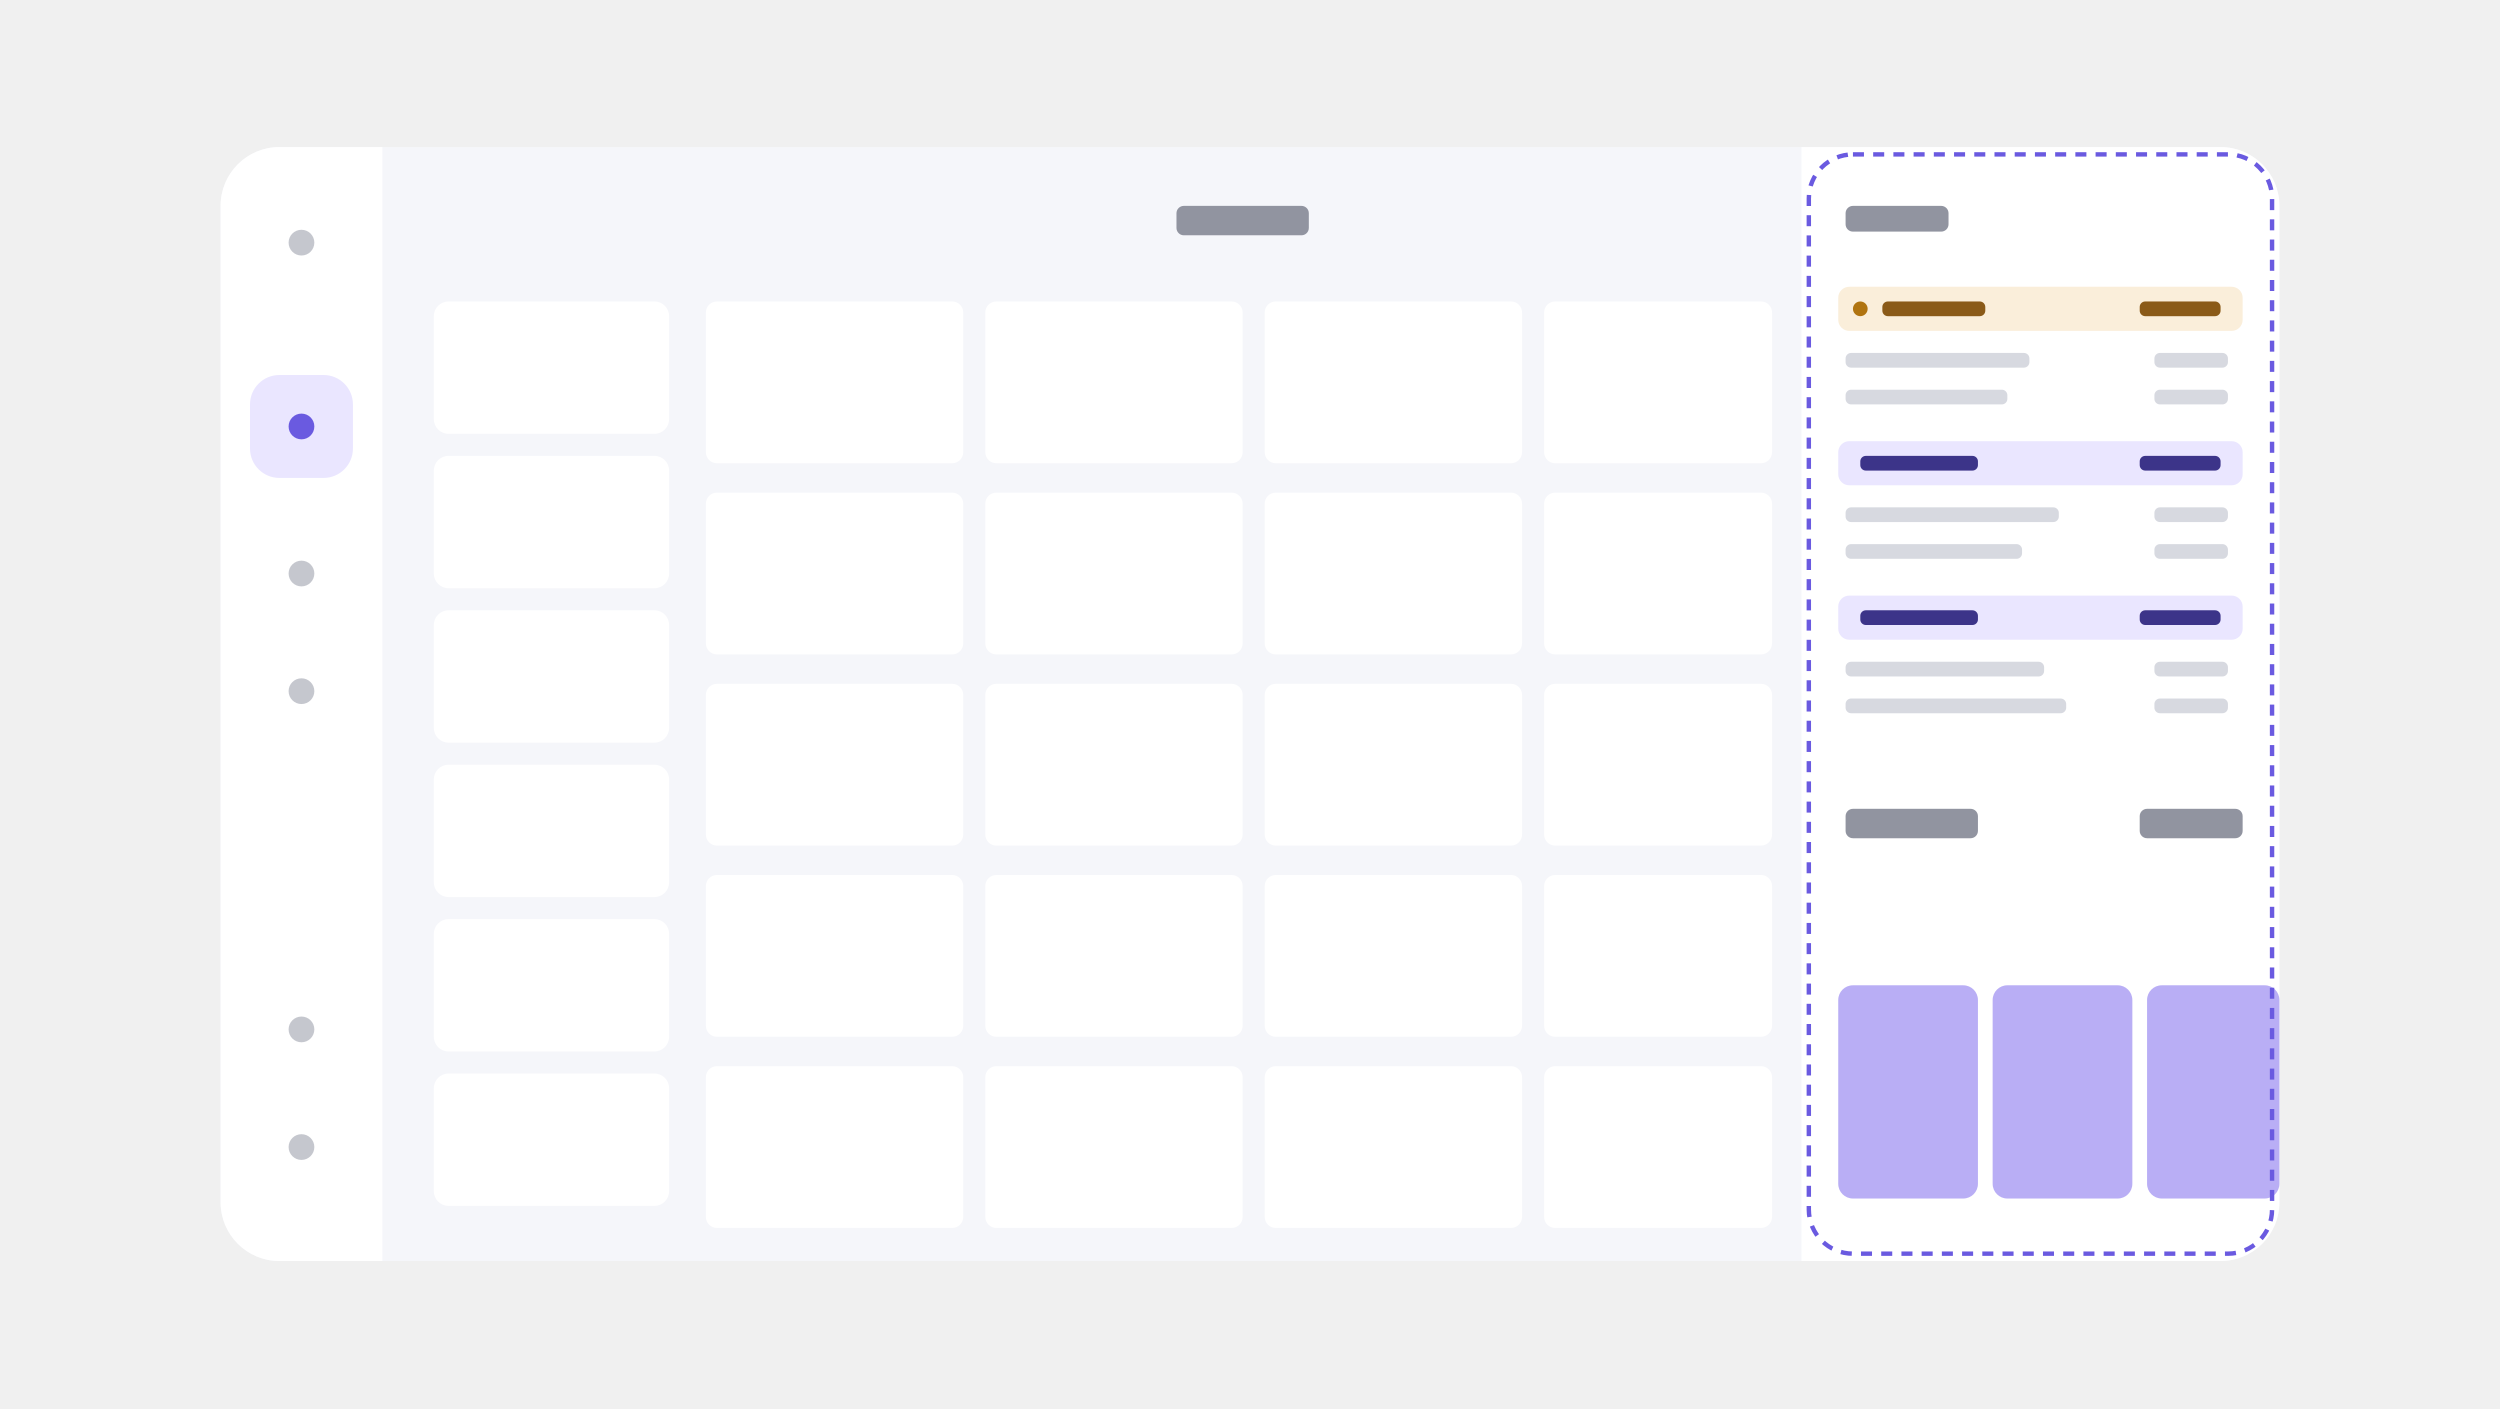
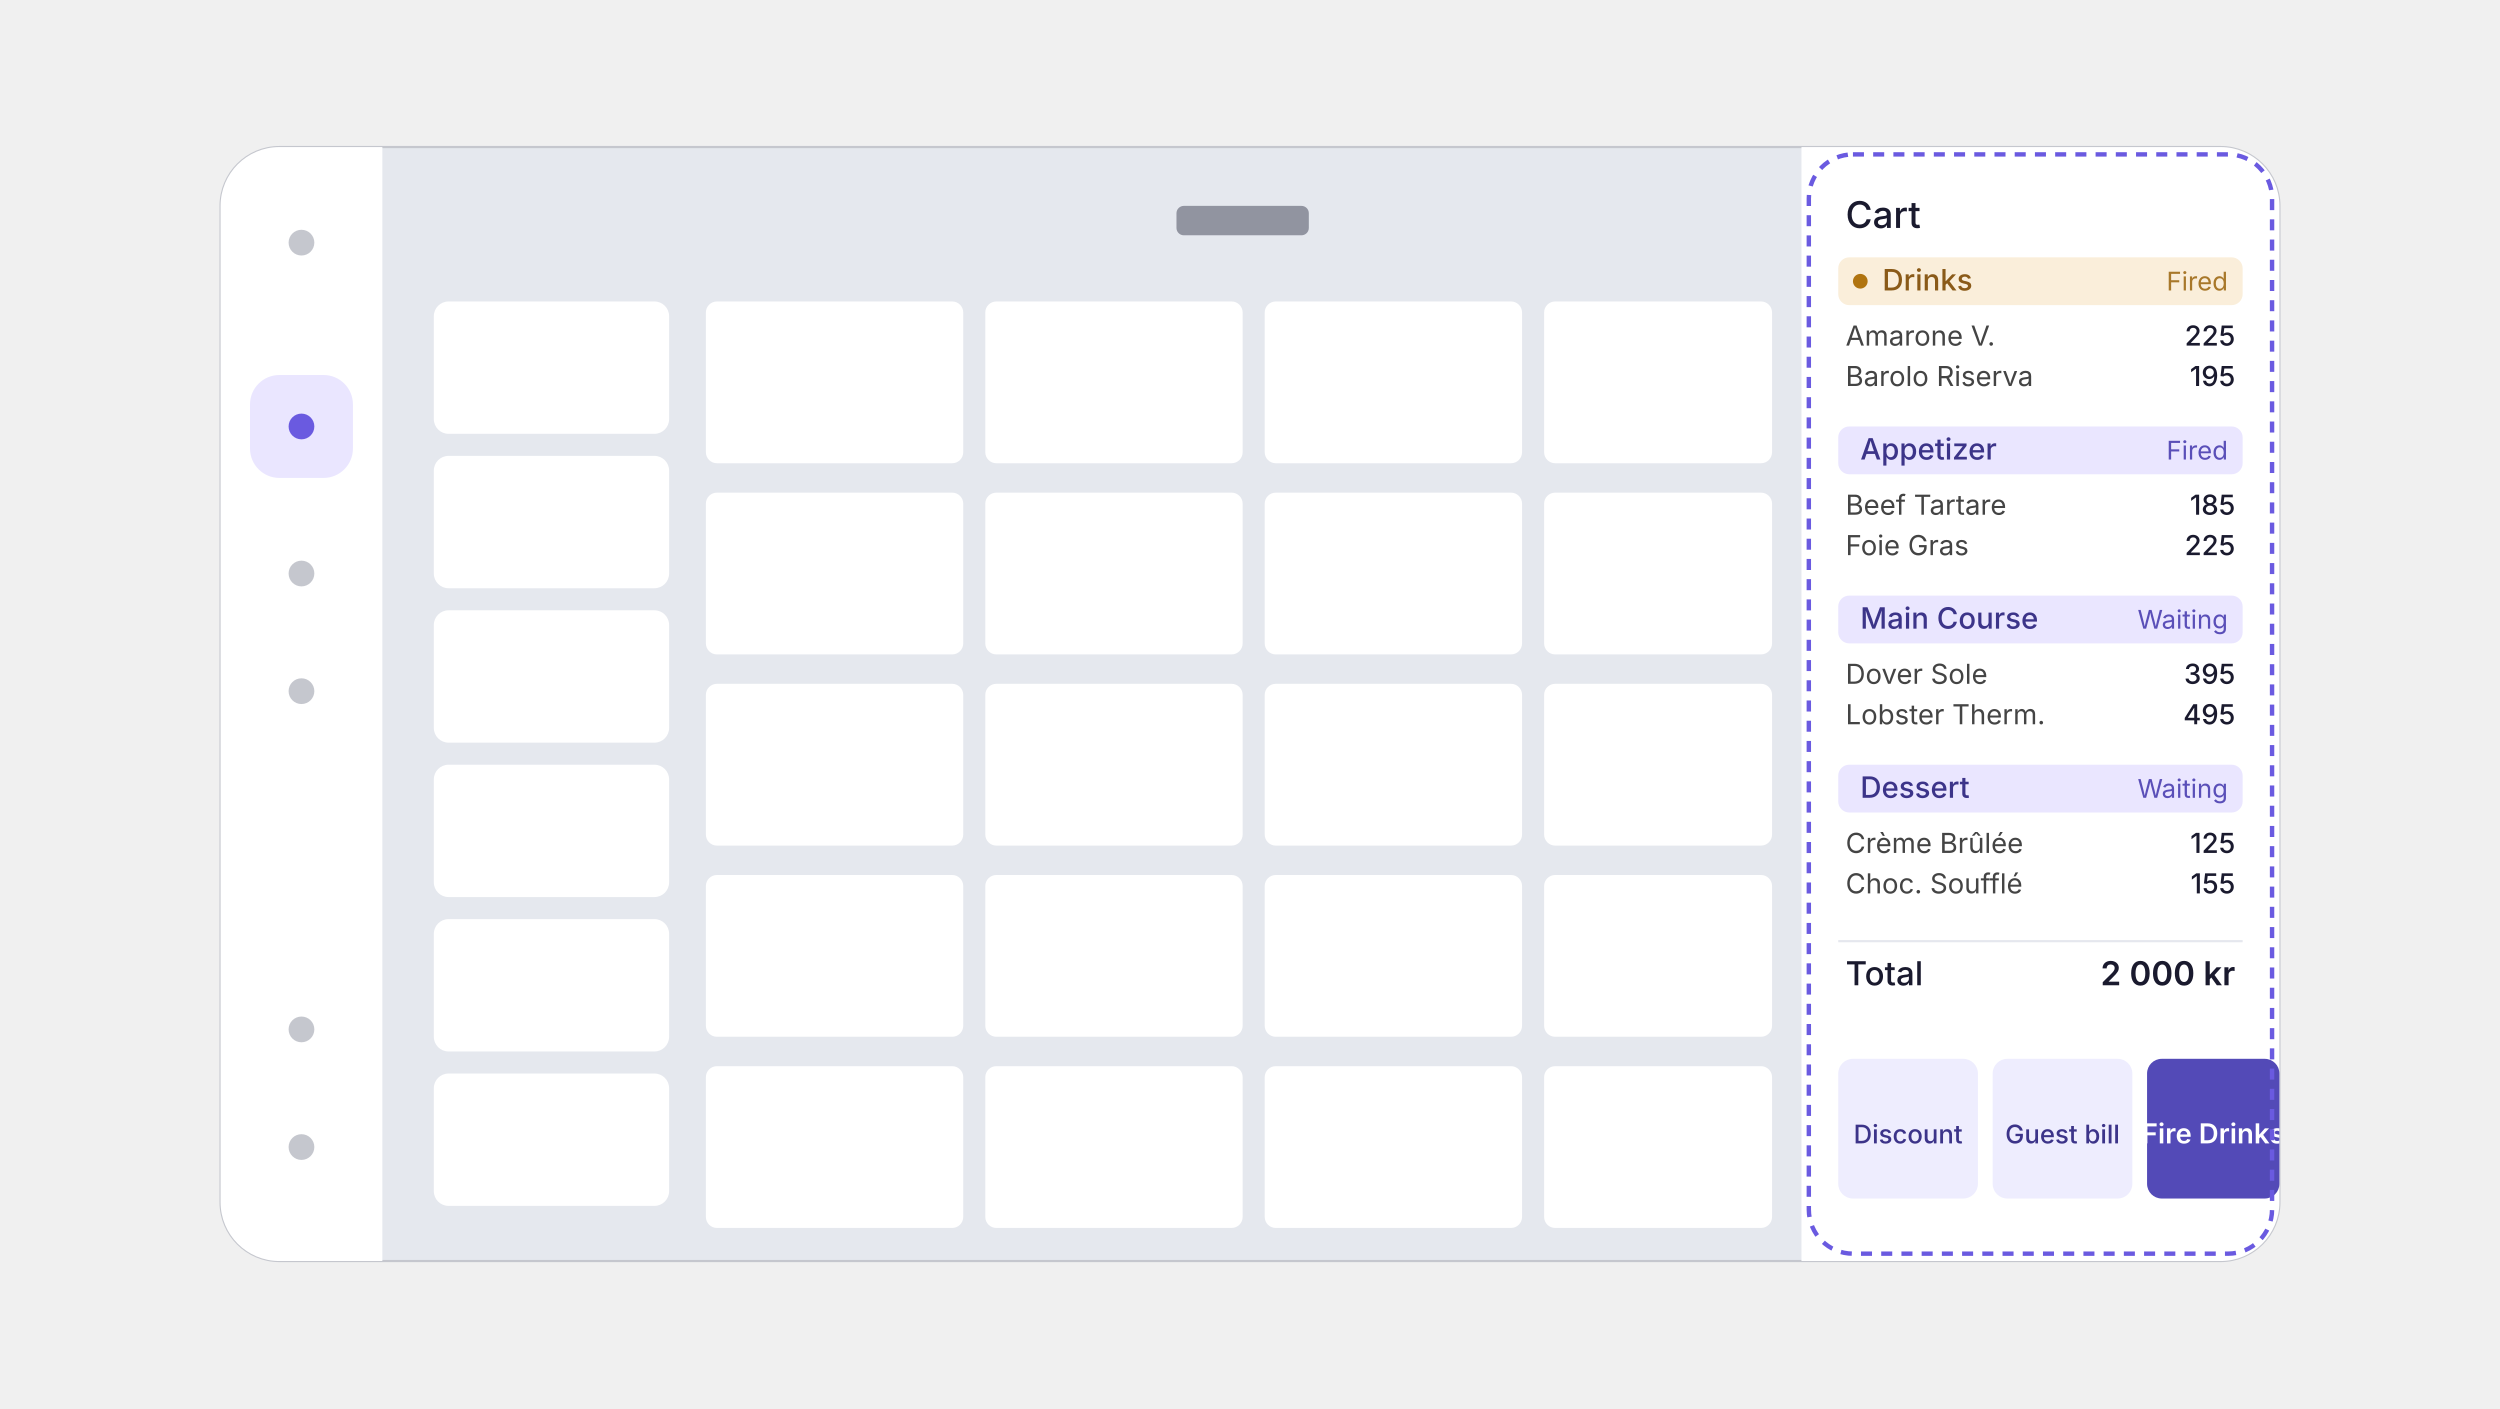
<svg xmlns="http://www.w3.org/2000/svg" width="680" height="383" viewBox="0 0 680 383" role="img" aria-label="Serving priorities cart preview, light theme">
  <defs>
    <clipPath id="screen-clip-pr-light">
      <rect x="60" y="40" width="560" height="303" rx="16" />
    </clipPath>
+     <style>
+       .cart-text { font-family: -apple-system, BlinkMacSystemFont, 'Segoe UI', system-ui, sans-serif; }
+     </style>
  </defs>
-   <rect x="60" y="40" width="560" height="303" rx="16" fill="#F5F6FA" />
+   <rect x="60" y="40" width="560" height="303" rx="16" fill="#E5E8EE" stroke="#C5C7CE" stroke-width="0.6" />
  <g clip-path="url(#screen-clip-pr-light)">
    <rect x="60" y="40" width="44" height="303" fill="#FFFFFF" />
    <circle cx="82" cy="66" r="3.5" fill="#C5C7CE" />
    <rect x="68" y="102" width="28" height="28" rx="8" fill="#EAE6FF" />
    <circle cx="82" cy="116" r="3.5" fill="#6A5AE0" />
    <circle cx="82" cy="156" r="3.5" fill="#C5C7CE" />
    <circle cx="82" cy="188" r="3.5" fill="#C5C7CE" />
    <circle cx="82" cy="280" r="3.5" fill="#C5C7CE" />
    <circle cx="82" cy="312" r="3.5" fill="#C5C7CE" />
    <rect x="320" y="56" width="36" height="8" rx="2" fill="#9194A0" />
    <rect x="118" y="82" width="64" height="36" rx="4" fill="#FFFFFF" />
    <rect x="118" y="124" width="64" height="36" rx="4" fill="#FFFFFF" />
    <rect x="118" y="166" width="64" height="36" rx="4" fill="#FFFFFF" />
    <rect x="118" y="208" width="64" height="36" rx="4" fill="#FFFFFF" />
    <rect x="118" y="250" width="64" height="36" rx="4" fill="#FFFFFF" />
    <rect x="118" y="292" width="64" height="36" rx="4" fill="#FFFFFF" />
    <g fill="#FFFFFF">
      <rect x="192" y="82" width="70" height="44" rx="3" />
      <rect x="268" y="82" width="70" height="44" rx="3" />
      <rect x="344" y="82" width="70" height="44" rx="3" />
      <rect x="420" y="82" width="62" height="44" rx="3" />
      <rect x="192" y="134" width="70" height="44" rx="3" />
      <rect x="268" y="134" width="70" height="44" rx="3" />
      <rect x="344" y="134" width="70" height="44" rx="3" />
      <rect x="420" y="134" width="62" height="44" rx="3" />
      <rect x="192" y="186" width="70" height="44" rx="3" />
      <rect x="268" y="186" width="70" height="44" rx="3" />
      <rect x="344" y="186" width="70" height="44" rx="3" />
      <rect x="420" y="186" width="62" height="44" rx="3" />
      <rect x="192" y="238" width="70" height="44" rx="3" />
      <rect x="268" y="238" width="70" height="44" rx="3" />
      <rect x="344" y="238" width="70" height="44" rx="3" />
      <rect x="420" y="238" width="62" height="44" rx="3" />
      <rect x="192" y="290" width="70" height="44" rx="3" />
      <rect x="268" y="290" width="70" height="44" rx="3" />
      <rect x="344" y="290" width="70" height="44" rx="3" />
      <rect x="420" y="290" width="62" height="44" rx="3" />
    </g>
    <rect x="490" y="40" width="130" height="303" fill="#FFFFFF" />
-     <rect x="502" y="56" width="28" height="7" rx="2" fill="#9194A0" />
-     <rect x="500" y="78" width="110" height="12" rx="3" fill="#FAEEDA" />
-     <circle cx="506" cy="84" r="2" fill="#B07410" />
-     <rect x="512" y="82" width="28" height="4" rx="1.5" fill="#8A5A18" />
-     <rect x="582" y="82" width="22" height="4" rx="1.5" fill="#8A5A18" />
-     <rect x="502" y="96" width="50" height="4" rx="1.5" fill="#D7D9E0" />
-     <rect x="586" y="96" width="20" height="4" rx="1.5" fill="#D7D9E0" />
-     <rect x="502" y="106" width="44" height="4" rx="1.5" fill="#D7D9E0" />
-     <rect x="586" y="106" width="20" height="4" rx="1.5" fill="#D7D9E0" />
-     <rect x="500" y="120" width="110" height="12" rx="3" fill="#EAE6FF" />
-     <rect x="506" y="124" width="32" height="4" rx="1.5" fill="#3C3489" />
-     <rect x="582" y="124" width="22" height="4" rx="1.5" fill="#3C3489" />
-     <rect x="502" y="138" width="58" height="4" rx="1.5" fill="#D7D9E0" />
-     <rect x="586" y="138" width="20" height="4" rx="1.5" fill="#D7D9E0" />
-     <rect x="502" y="148" width="48" height="4" rx="1.5" fill="#D7D9E0" />
-     <rect x="586" y="148" width="20" height="4" rx="1.5" fill="#D7D9E0" />
-     <rect x="500" y="162" width="110" height="12" rx="3" fill="#EAE6FF" />
-     <rect x="506" y="166" width="32" height="4" rx="1.5" fill="#3C3489" />
-     <rect x="582" y="166" width="22" height="4" rx="1.5" fill="#3C3489" />
-     <rect x="502" y="180" width="54" height="4" rx="1.5" fill="#D7D9E0" />
-     <rect x="586" y="180" width="20" height="4" rx="1.5" fill="#D7D9E0" />
-     <rect x="502" y="190" width="60" height="4" rx="1.5" fill="#D7D9E0" />
-     <rect x="586" y="190" width="20" height="4" rx="1.5" fill="#D7D9E0" />
-     <rect x="502" y="220" width="36" height="8" rx="2" fill="#9194A0" />
-     <rect x="582" y="220" width="28" height="8" rx="2" fill="#9194A0" />
-     <rect x="500" y="268" width="38" height="58" rx="4" fill="#B9AEF5" />
-     <rect x="542" y="268" width="38" height="58" rx="4" fill="#B9AEF5" />
-     <rect x="584" y="268" width="36" height="58" rx="4" fill="#B9AEF5" />
+     <text class="cart-text" x="502" y="62" font-size="10" font-weight="500" fill="#1a1a2e">Cart</text>
+     <rect x="500" y="70" width="110" height="13" rx="3" fill="#FAEEDA" />
+     <circle cx="506" cy="76.5" r="2" fill="#B07410" />
+     <text class="cart-text" x="512" y="79" font-size="8" font-weight="500" fill="#8A5A18">Drinks</text>
+     <text class="cart-text" x="606" y="79" font-size="7" fill="#A8782A" text-anchor="end">Fired</text>
+     <text class="cart-text" x="502" y="94" font-size="7.5" fill="#444">Amarone V.</text>
+     <text class="cart-text" x="608" y="94" font-size="7.5" font-weight="500" fill="#1a1a2e" text-anchor="end">225</text>
+     <text class="cart-text" x="502" y="105" font-size="7.5" fill="#444">Barolo Riserva</text>
+     <text class="cart-text" x="608" y="105" font-size="7.5" font-weight="500" fill="#1a1a2e" text-anchor="end">195</text>
+     <rect x="500" y="116" width="110" height="13" rx="3" fill="#EAE6FF" />
+     <text class="cart-text" x="506" y="125" font-size="8" font-weight="500" fill="#3C3489">Appetizer</text>
+     <text class="cart-text" x="606" y="125" font-size="7" fill="#5A4FB8" text-anchor="end">Fired</text>
+     <text class="cart-text" x="502" y="140" font-size="7.5" fill="#444">Beef Tartare</text>
+     <text class="cart-text" x="608" y="140" font-size="7.5" font-weight="500" fill="#1a1a2e" text-anchor="end">185</text>
+     <text class="cart-text" x="502" y="151" font-size="7.5" fill="#444">Foie Gras</text>
+     <text class="cart-text" x="608" y="151" font-size="7.5" font-weight="500" fill="#1a1a2e" text-anchor="end">225</text>
+     <rect x="500" y="162" width="110" height="13" rx="3" fill="#EAE6FF" />
+     <text class="cart-text" x="506" y="171" font-size="8" font-weight="500" fill="#3C3489">Main Course</text>
+     <text class="cart-text" x="606" y="171" font-size="7" fill="#5A4FB8" text-anchor="end">Waiting</text>
+     <text class="cart-text" x="502" y="186" font-size="7.5" fill="#444">Dover Sole</text>
+     <text class="cart-text" x="608" y="186" font-size="7.5" font-weight="500" fill="#1a1a2e" text-anchor="end">395</text>
+     <text class="cart-text" x="502" y="197" font-size="7.5" fill="#444">Lobster Therm.</text>
+     <text class="cart-text" x="608" y="197" font-size="7.5" font-weight="500" fill="#1a1a2e" text-anchor="end">495</text>
+     <rect x="500" y="208" width="110" height="13" rx="3" fill="#EAE6FF" />
+     <text class="cart-text" x="506" y="217" font-size="8" font-weight="500" fill="#3C3489">Dessert</text>
+     <text class="cart-text" x="606" y="217" font-size="7" fill="#5A4FB8" text-anchor="end">Waiting</text>
+     <text class="cart-text" x="502" y="232" font-size="7.5" fill="#444">Crème Brûlée</text>
+     <text class="cart-text" x="608" y="232" font-size="7.5" font-weight="500" fill="#1a1a2e" text-anchor="end">125</text>
+     <text class="cart-text" x="502" y="243" font-size="7.5" fill="#444">Choc. Soufflé</text>
+     <text class="cart-text" x="608" y="243" font-size="7.5" font-weight="500" fill="#1a1a2e" text-anchor="end">155</text>
+     <line x1="500" y1="256" x2="610" y2="256" stroke="#E5E7EE" stroke-width="0.6" />
+     <text class="cart-text" x="502" y="268" font-size="9" font-weight="500" fill="#1a1a2e">Total</text>
+     <text class="cart-text" x="608" y="268" font-size="9" font-weight="600" fill="#1a1a2e" text-anchor="end">2 000 kr</text>
+     <rect x="500" y="288" width="38" height="38" rx="4" fill="#EEEDFE" />
+     <text class="cart-text" x="519" y="311" font-size="7" font-weight="500" fill="#3C3489" text-anchor="middle">Discount</text>
+     <rect x="542" y="288" width="38" height="38" rx="4" fill="#EEEDFE" />
+     <text class="cart-text" x="561" y="311" font-size="7" font-weight="500" fill="#3C3489" text-anchor="middle">Guest bill</text>
+     <rect x="584" y="288" width="36" height="38" rx="4" fill="#534AB7" />
+     <text class="cart-text" x="602" y="311" font-size="7.5" font-weight="600" fill="#FFFFFF" text-anchor="middle">Fire Drinks</text>
  </g>
  <rect x="492" y="42" width="126" height="299" rx="12" fill="none" stroke="#6A5AE0" stroke-width="1.2" stroke-dasharray="3 2.5" />
</svg>
